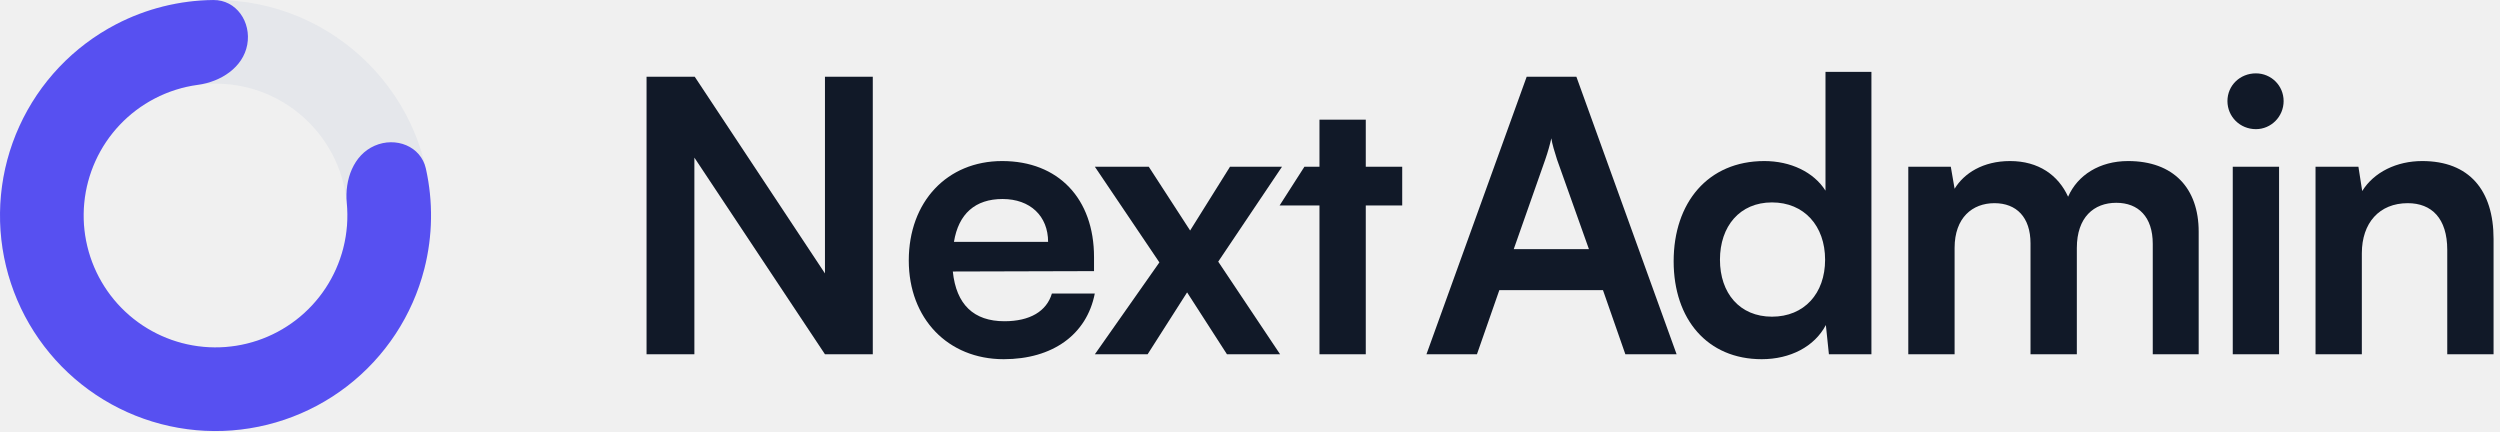
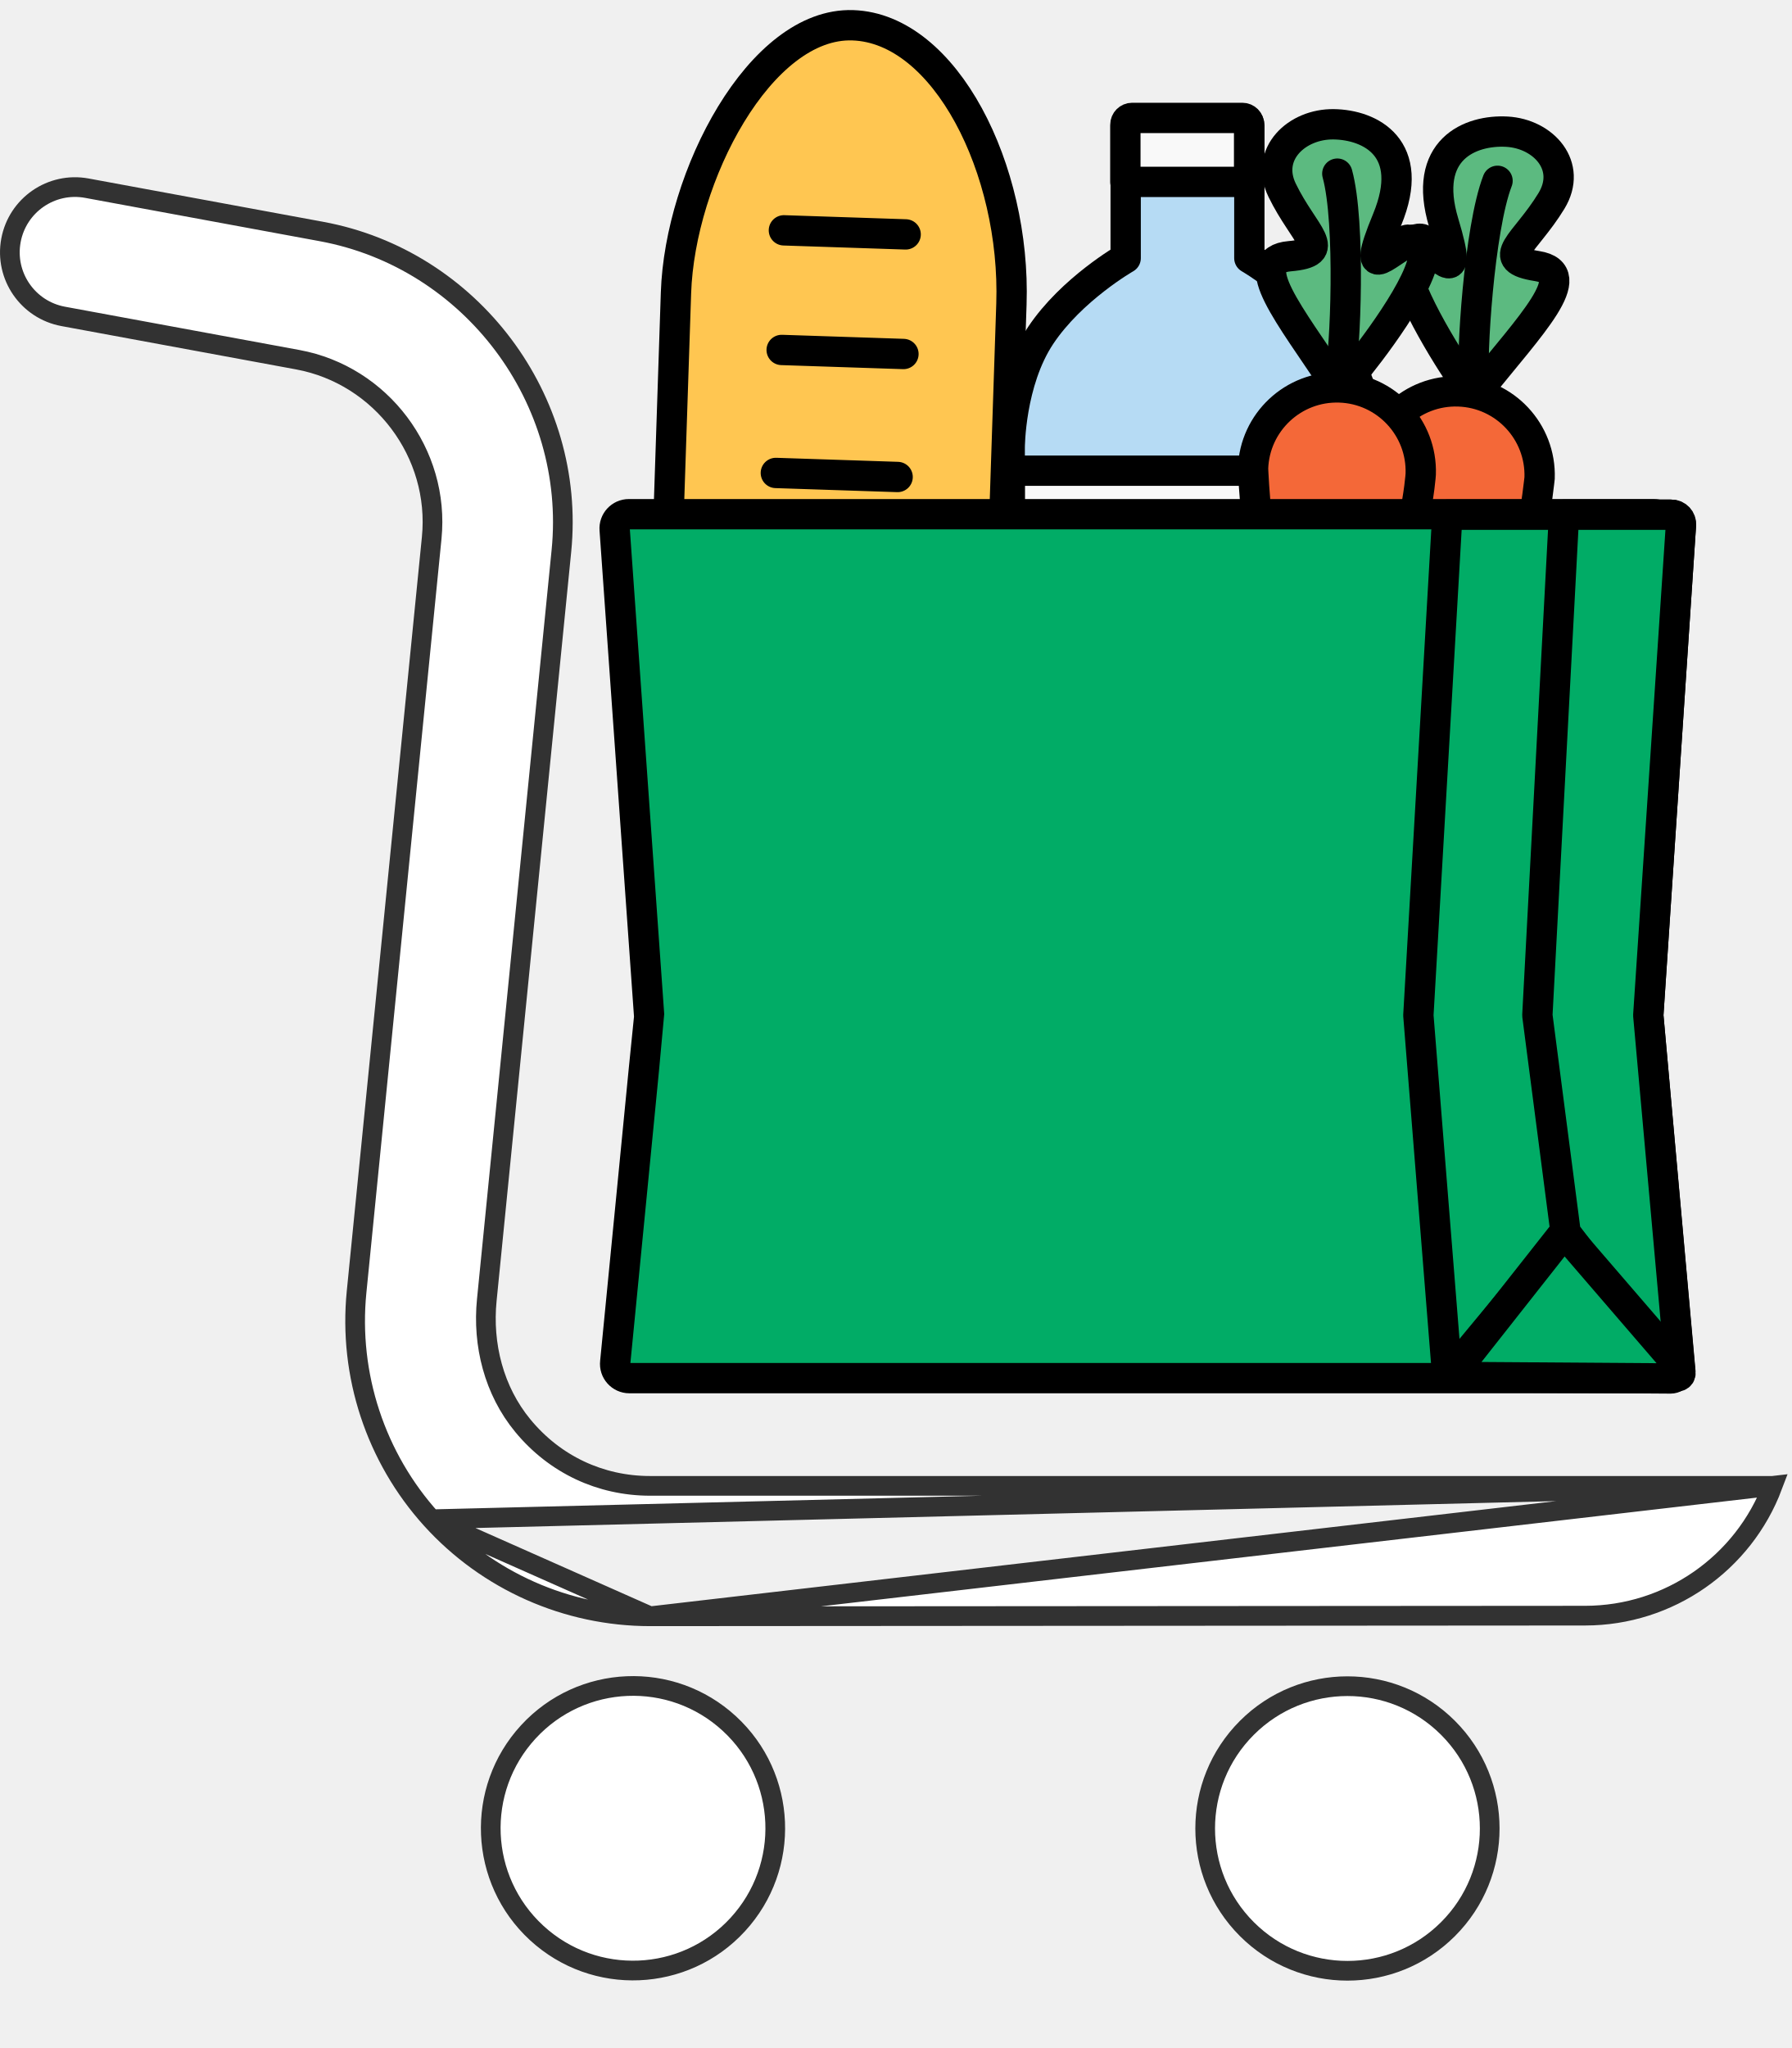
- <svg xmlns="http://www.w3.org/2000/svg" width="174" height="30" viewBox="0 0 174 30" fill="none">
-   <path d="M30 15C30 23.284 23.284 30 15 30C6.716 30 0 23.284 0 15C0 6.716 6.716 0 15 0C23.284 0 30 6.716 30 15ZM5.822 15C5.822 20.069 9.931 24.178 15 24.178C20.069 24.178 24.178 20.069 24.178 15C24.178 9.931 20.069 5.822 15 5.822C9.931 5.822 5.822 9.931 5.822 15Z" fill="#E5E7EB" />
-   <path d="M26.071 10.145C27.543 9.499 29.291 10.169 29.641 11.738C30.151 14.027 30.12 16.418 29.532 18.716C28.703 21.961 26.811 24.835 24.158 26.88C21.506 28.924 18.245 30.023 14.896 30C11.547 29.977 8.302 28.833 5.678 26.752C3.054 24.671 1.203 21.771 0.418 18.515C-0.367 15.259 -0.04 11.835 1.348 8.786C2.735 5.738 5.103 3.242 8.073 1.695C10.178 0.6 12.499 0.025 14.844 0.001C16.451 -0.016 17.501 1.534 17.208 3.114C16.914 4.695 15.372 5.69 13.778 5.904C12.732 6.044 11.711 6.365 10.762 6.859C8.944 7.806 7.495 9.333 6.647 11.198C5.798 13.063 5.597 15.159 6.078 17.151C6.558 19.143 7.691 20.917 9.296 22.191C10.902 23.464 12.887 24.164 14.937 24.178C16.986 24.192 18.981 23.52 20.604 22.269C22.227 21.018 23.384 19.259 23.892 17.274C24.157 16.237 24.237 15.17 24.136 14.119C23.981 12.519 24.599 10.79 26.071 10.145Z" fill="#5750F1" />
-   <path d="M48.329 24.657H45V5.343H48.355L57.417 19.029V5.343H60.746V24.657H57.417L48.329 10.971V24.657Z" fill="#111928" />
-   <path d="M69.856 25C65.973 25 63.251 22.173 63.251 18.131C63.251 14.036 65.92 11.209 69.751 11.209C73.661 11.209 76.144 13.824 76.144 17.893V18.87L66.316 18.897C66.554 21.195 67.769 22.358 69.909 22.358C71.679 22.358 72.842 21.671 73.212 20.429H76.197C75.642 23.283 73.264 25 69.856 25ZM69.777 13.851C67.875 13.851 66.712 14.881 66.395 16.836H72.948C72.948 15.04 71.706 13.851 69.777 13.851Z" fill="#111928" />
-   <path d="M79.874 24.657H76.202L80.693 18.263L76.202 11.605H79.954L82.833 16.044L85.608 11.605H89.227L84.788 18.21L89.095 24.657H85.396L82.622 20.35L79.874 24.657Z" fill="#111928" />
-   <path d="M95.058 24.657H91.835V14.3H89.06L90.787 11.605H91.835V8.329H95.058V11.605H97.594V14.3H95.058V24.657Z" fill="#111928" />
-   <path d="M102.795 24.657H99.281L106.256 5.343H109.717L116.692 24.657H113.125L111.566 20.192H104.354L102.795 24.657ZM107.55 11.103L105.357 17.338H110.589L108.369 11.103C108.211 10.601 108.026 10.02 107.973 9.624C107.894 9.993 107.735 10.575 107.55 11.103Z" fill="#111928" />
-   <path d="M122.615 25C118.837 25 116.486 22.226 116.486 18.184C116.486 14.115 118.864 11.209 122.8 11.209C124.623 11.209 126.235 11.975 127.054 13.27V5H130.251V24.657H127.292L127.08 22.622C126.288 24.128 124.597 25 122.615 25ZM123.329 22.041C125.574 22.041 127.027 20.429 127.027 18.078C127.027 15.727 125.574 14.088 123.329 14.088C121.083 14.088 119.709 15.753 119.709 18.078C119.709 20.403 121.083 22.041 123.329 22.041Z" fill="#111928" />
-   <path d="M136.04 24.657H132.817V11.605H135.776L136.04 13.137C136.701 12.054 138.022 11.209 139.898 11.209C141.879 11.209 143.253 12.186 143.94 13.692C144.6 12.186 146.133 11.209 148.114 11.209C151.285 11.209 153.028 13.111 153.028 16.123V24.657H149.832V16.968C149.832 15.092 148.828 14.115 147.295 14.115C145.736 14.115 144.548 15.119 144.548 17.259V24.657H141.324V16.942C141.324 15.119 140.347 14.141 138.814 14.141C137.282 14.141 136.04 15.145 136.04 17.259V24.657Z" fill="#111928" />
-   <path d="M157.012 8.989C155.902 8.989 155.03 8.118 155.03 7.034C155.03 5.951 155.902 5.106 157.012 5.106C158.068 5.106 158.94 5.951 158.94 7.034C158.94 8.118 158.068 8.989 157.012 8.989ZM155.4 24.657V11.605H158.623V24.657H155.4Z" fill="#111928" />
-   <path d="M164.384 24.657H161.161V11.605H164.146L164.41 13.296C165.23 11.975 166.815 11.209 168.585 11.209C171.861 11.209 173.552 13.243 173.552 16.625V24.657H170.329V17.391C170.329 15.198 169.245 14.141 167.581 14.141C165.599 14.141 164.384 15.515 164.384 17.629V24.657Z" fill="#111928" />
+ <svg xmlns="http://www.w3.org/2000/svg" width="91" height="104" viewBox="0 0 91 104" fill="none">
+   <path d="M21.913 77.15L21.913 77.15C24.747 80.282 28.795 82.077 33.018 82.077L21.913 77.15ZM21.913 77.15C19.078 74.02 17.694 69.814 18.111 65.612L21.927 27.317C22.355 23.024 19.37 19.052 15.128 18.267L15.128 18.267L3.211 16.067L3.211 16.067C1.412 15.735 0.224 14.009 0.556 12.211C0.888 10.412 2.614 9.224 4.412 9.556C4.412 9.556 4.412 9.556 4.412 9.556L16.329 11.756L16.329 11.756C23.927 13.158 29.282 20.283 28.516 27.971C28.516 27.971 28.516 27.971 28.516 27.971L24.726 66.012C24.499 68.28 25.085 70.618 26.559 72.402C28.18 74.365 30.494 75.454 33.018 75.454H90.038M21.913 77.15L90.038 75.454M90.038 75.454C88.554 79.394 84.772 82.042 80.515 82.045L33.018 82.077L90.038 75.454Z" fill="white" stroke="#323232" />
+   <path d="M37.043 87.522C39.981 90.223 40.172 94.794 37.471 97.732C34.77 100.67 30.198 100.861 27.261 98.16C24.323 95.458 24.132 90.887 26.833 87.95C29.534 85.012 34.106 84.82 37.043 87.522Z" fill="white" stroke="#323232" />
+   <path d="M73.55 87.743C76.372 90.565 76.372 95.141 73.55 97.962C70.728 100.784 66.153 100.784 63.331 97.962C60.509 95.141 60.509 90.565 63.331 87.743C66.153 84.921 70.728 84.921 73.55 87.743Z" fill="white" stroke="#323232" />
+   <path d="M50.245 49.422L33.206 48.856L34.335 14.874C34.531 8.961 38.609 1.127 43.315 1.283C48.02 1.439 51.6 8.61 51.373 15.44L50.245 49.422Z" fill="#FFC651" />
+   <path d="M50.245 49.422L33.206 48.857L34.335 14.874C34.531 8.961 38.609 1.127 43.315 1.283C48.02 1.439 51.6 8.61 51.373 15.44L50.245 49.422Z" stroke="black" stroke-width="1.54" stroke-linecap="round" stroke-linejoin="round" />
+   <path d="M39.816 11.697L46.001 11.903" stroke="black" stroke-width="1.54" stroke-linecap="round" stroke-linejoin="round" />
+   <path d="M39.703 17.771L45.889 17.976" stroke="black" stroke-width="1.54" stroke-linecap="round" stroke-linejoin="round" />
+   <path d="M39.407 24.017L45.593 24.222" stroke="black" stroke-width="1.54" stroke-linecap="round" stroke-linejoin="round" />
+   <path d="M69.74 54.336H51.286V22.728C51.286 22.728 51.286 19.391 52.857 17.035C54.427 14.679 57.176 13.108 57.176 13.108V6.384C57.176 6.195 57.33 6.041 57.519 6.041H63.115C63.304 6.041 63.458 6.195 63.458 6.384V13.108C63.458 13.108 66.193 14.688 67.777 17.035C69.534 19.636 69.74 22.728 69.74 22.728V54.336Z" fill="#B6DBF4" />
+   <path d="M69.74 54.336H51.286V22.728C51.286 22.728 51.286 19.391 52.857 17.035C54.427 14.679 57.176 13.108 57.176 13.108V6.384C57.176 6.195 57.33 6.041 57.519 6.041H63.115C63.304 6.041 63.458 6.195 63.458 6.384V13.108C63.458 13.108 66.193 14.688 67.777 17.035C69.534 19.636 69.74 22.728 69.74 22.728V54.336Z" stroke="black" stroke-width="1.54" stroke-linecap="round" stroke-linejoin="round" />
+   <path d="M69.732 39.722H51.294V23.903H69.732V39.722Z" fill="#F9F9F9" />
+   <path d="M69.732 39.722H51.294V23.903H69.732V39.722Z" stroke="black" stroke-width="1.54" stroke-linecap="round" stroke-linejoin="round" />
+   <path d="M63.446 9.236H57.161V6.332C57.161 6.142 57.315 5.988 57.504 5.988H63.103C63.293 5.988 63.446 6.142 63.446 6.332V9.236Z" fill="#F9F9F9" />
+   <path d="M63.446 9.236H57.161V6.332C57.161 6.142 57.315 5.988 57.504 5.988H63.103C63.293 5.988 63.446 6.142 63.446 6.332V9.236Z" stroke="black" stroke-width="1.54" stroke-linecap="round" stroke-linejoin="round" />
+   <path d="M73.57 43.062C74.137 43.081 74.633 42.685 74.741 42.129C74.741 42.129 77.52 28.515 77.782 27.121C78.045 25.726 78.201 24.274 78.201 24.274C78.279 21.922 76.436 19.953 74.084 19.875C71.732 19.796 69.762 21.64 69.684 23.992C69.684 23.992 69.672 24.905 69.919 26.644C70.182 28.487 72.468 42.084 72.468 42.084C72.552 42.633 73.015 43.044 73.57 43.062Z" fill="#F46838" />
+   <path d="M73.57 43.062C74.137 43.081 74.633 42.685 74.741 42.129C74.741 42.129 77.52 28.515 77.782 27.121C78.045 25.726 78.201 24.274 78.201 24.274C78.279 21.922 76.436 19.953 74.084 19.875C71.732 19.796 69.762 21.64 69.684 23.992C69.684 23.992 69.672 24.905 69.919 26.644C70.182 28.487 72.468 42.084 72.468 42.084C72.552 42.633 73.015 43.044 73.57 43.062Z" stroke="black" stroke-width="1.54" stroke-miterlimit="10" />
+   <path d="M75.15 19.746C77.701 16.547 80.359 13.875 78.079 13.513C75.825 13.156 77.452 12.416 78.8 10.207C79.886 8.428 78.401 6.791 76.539 6.687C74.677 6.583 72.208 7.59 73.33 11.315C74.453 15.039 73.011 12.649 71.776 12.216C71.009 11.947 71.235 12.945 71.356 13.537C71.758 15.521 74.228 19.238 74.618 19.701C74.891 20.024 75.15 19.746 75.15 19.746Z" fill="#5CBA80" />
+   <path d="M75.15 19.746C77.701 16.547 80.359 13.875 78.079 13.513C75.825 13.156 77.452 12.416 78.8 10.207C79.886 8.428 78.401 6.791 76.539 6.687C74.677 6.583 72.208 7.59 73.33 11.315C74.453 15.039 73.011 12.649 71.776 12.216C71.009 11.947 71.235 12.945 71.356 13.537C71.758 15.521 74.228 19.238 74.618 19.701C74.891 20.024 75.15 19.746 75.15 19.746Z" stroke="black" stroke-width="1.54" stroke-miterlimit="10" />
+   <path d="M76.064 9.182C75.127 11.604 74.716 18.191 74.879 19.465L76.064 9.182Z" fill="#5CBA80" />
+   <path d="M76.064 9.182C75.127 11.604 74.716 18.191 74.879 19.465" stroke="black" stroke-width="1.54" stroke-linecap="round" stroke-linejoin="round" />
+   <path d="M67.02 42.845C66.453 42.826 65.984 42.398 65.913 41.835C65.913 41.835 64.043 28.067 63.874 26.659C63.705 25.25 63.646 23.791 63.646 23.791C63.724 21.439 65.694 19.596 68.046 19.674C70.398 19.752 72.241 21.722 72.163 24.074C72.163 24.074 72.114 24.986 71.752 26.704C71.367 28.527 68.185 41.942 68.185 41.942C68.064 42.484 67.575 42.863 67.02 42.845Z" fill="#F46838" />
+   <path d="M67.02 42.845C66.453 42.826 65.984 42.398 65.913 41.835C65.913 41.835 64.043 28.067 63.874 26.659C63.705 25.25 63.646 23.791 63.646 23.791C63.724 21.439 65.694 19.596 68.046 19.674C70.398 19.752 72.241 21.722 72.163 24.074C72.163 24.074 72.114 24.986 71.752 26.704C71.367 28.527 68.185 41.942 68.185 41.942C68.064 42.484 67.575 42.863 67.02 42.845Z" stroke="black" stroke-width="1.54" stroke-miterlimit="10" />
+   <path d="M67.779 19.429C65.568 16.062 63.196 13.213 65.504 13.011C67.785 12.811 66.241 11.96 65.125 9.664C64.227 7.815 65.874 6.286 67.739 6.311C69.604 6.336 71.959 7.512 70.458 11.148C68.957 14.784 70.639 12.501 71.913 12.155C72.705 11.94 72.376 12.919 72.196 13.501C71.591 15.451 68.749 18.986 68.313 19.42C68.009 19.724 67.779 19.429 67.779 19.429Z" fill="#5CBA80" />
+   <path d="M67.779 19.429C65.568 16.062 63.196 13.213 65.504 13.011C67.785 12.811 66.241 11.96 65.125 9.664C64.227 7.815 65.874 6.286 67.739 6.311C69.604 6.336 71.959 7.512 70.458 11.148C68.957 14.784 70.639 12.501 71.913 12.155C72.705 11.94 72.376 12.919 72.196 13.501C71.591 15.451 68.749 18.986 68.313 19.42C68.009 19.724 67.779 19.429 67.779 19.429Z" stroke="black" stroke-width="1.54" stroke-miterlimit="10" />
+   <path d="M67.926 8.818C68.61 11.298 68.342 17.895 68.048 19.153L67.926 8.818Z" fill="#5CBA80" />
+   <path d="M67.926 8.818C68.61 11.298 68.342 17.895 68.048 19.153" stroke="black" stroke-width="1.54" stroke-linecap="round" stroke-linejoin="round" />
+   <path d="M83.973 69.983L31.967 69.983C31.535 69.983 31.2 69.607 31.249 69.179C31.249 69.179 32.974 51.607 32.97 51.559L31.221 26.894C31.187 26.473 31.519 26.112 31.941 26.112H83.998C84.419 26.112 84.751 26.472 84.718 26.892L82.91 51.559C82.906 51.605 82.907 51.514 82.912 51.559L84.691 69.181C84.738 69.609 84.403 69.983 83.973 69.983Z" fill="#01AC66" />
+   <path d="M83.973 69.983L31.967 69.983C31.535 69.983 31.2 69.607 31.249 69.179C31.249 69.179 32.974 51.607 32.97 51.559L31.221 26.894C31.187 26.473 31.519 26.112 31.941 26.112H83.998C84.419 26.112 84.751 26.472 84.718 26.892L82.91 51.559C82.906 51.605 82.907 51.514 82.912 51.559L84.691 69.181C84.738 69.609 84.403 69.983 83.973 69.983Z" stroke="black" stroke-width="1.54" stroke-linecap="round" stroke-linejoin="round" />
+   <path d="M84.908 69.706L79.601 62.596L73.515 69.941L72.043 51.56L73.515 26.138H84.839C85.152 26.138 85.399 26.404 85.376 26.716L83.721 51.56L85.332 69.543C85.356 69.781 85.05 69.899 84.908 69.706Z" fill="#01AC66" />
+   <path d="M84.908 69.706L79.601 62.596L73.515 69.941L72.043 51.56L73.515 26.138H84.839C85.152 26.138 85.399 26.404 85.376 26.716L83.721 51.56L85.332 69.543C85.356 69.781 85.05 69.899 84.908 69.706Z" stroke="black" stroke-width="1.54" stroke-linecap="round" stroke-linejoin="round" />
+   <path d="M79.441 26.138L78.087 51.56L79.523 62.595L85.057 69.825C85.157 69.962 85.374 69.879 85.357 69.711L83.721 51.56L85.381 26.651C85.401 26.374 85.182 26.138 84.904 26.138H79.441Z" fill="#01AC66" />
+   <path d="M79.441 26.138L78.087 51.56L79.523 62.595L85.057 69.825C85.157 69.962 85.374 69.879 85.357 69.711L83.721 51.56L85.381 26.651C85.401 26.374 85.182 26.138 84.904 26.138H79.441Z" stroke="black" stroke-width="1.54" stroke-linecap="round" stroke-linejoin="round" />
+   <path d="M79.445 62.595L73.671 69.922L84.85 70C85.216 70 85.427 69.585 85.212 69.289L79.445 62.595Z" fill="#01AC66" />
+   <path d="M79.445 62.595L73.671 69.922L84.85 70C85.216 70 85.427 69.585 85.212 69.289L79.445 62.595Z" stroke="black" stroke-width="1.54" stroke-linecap="round" stroke-linejoin="round" />
</svg>
